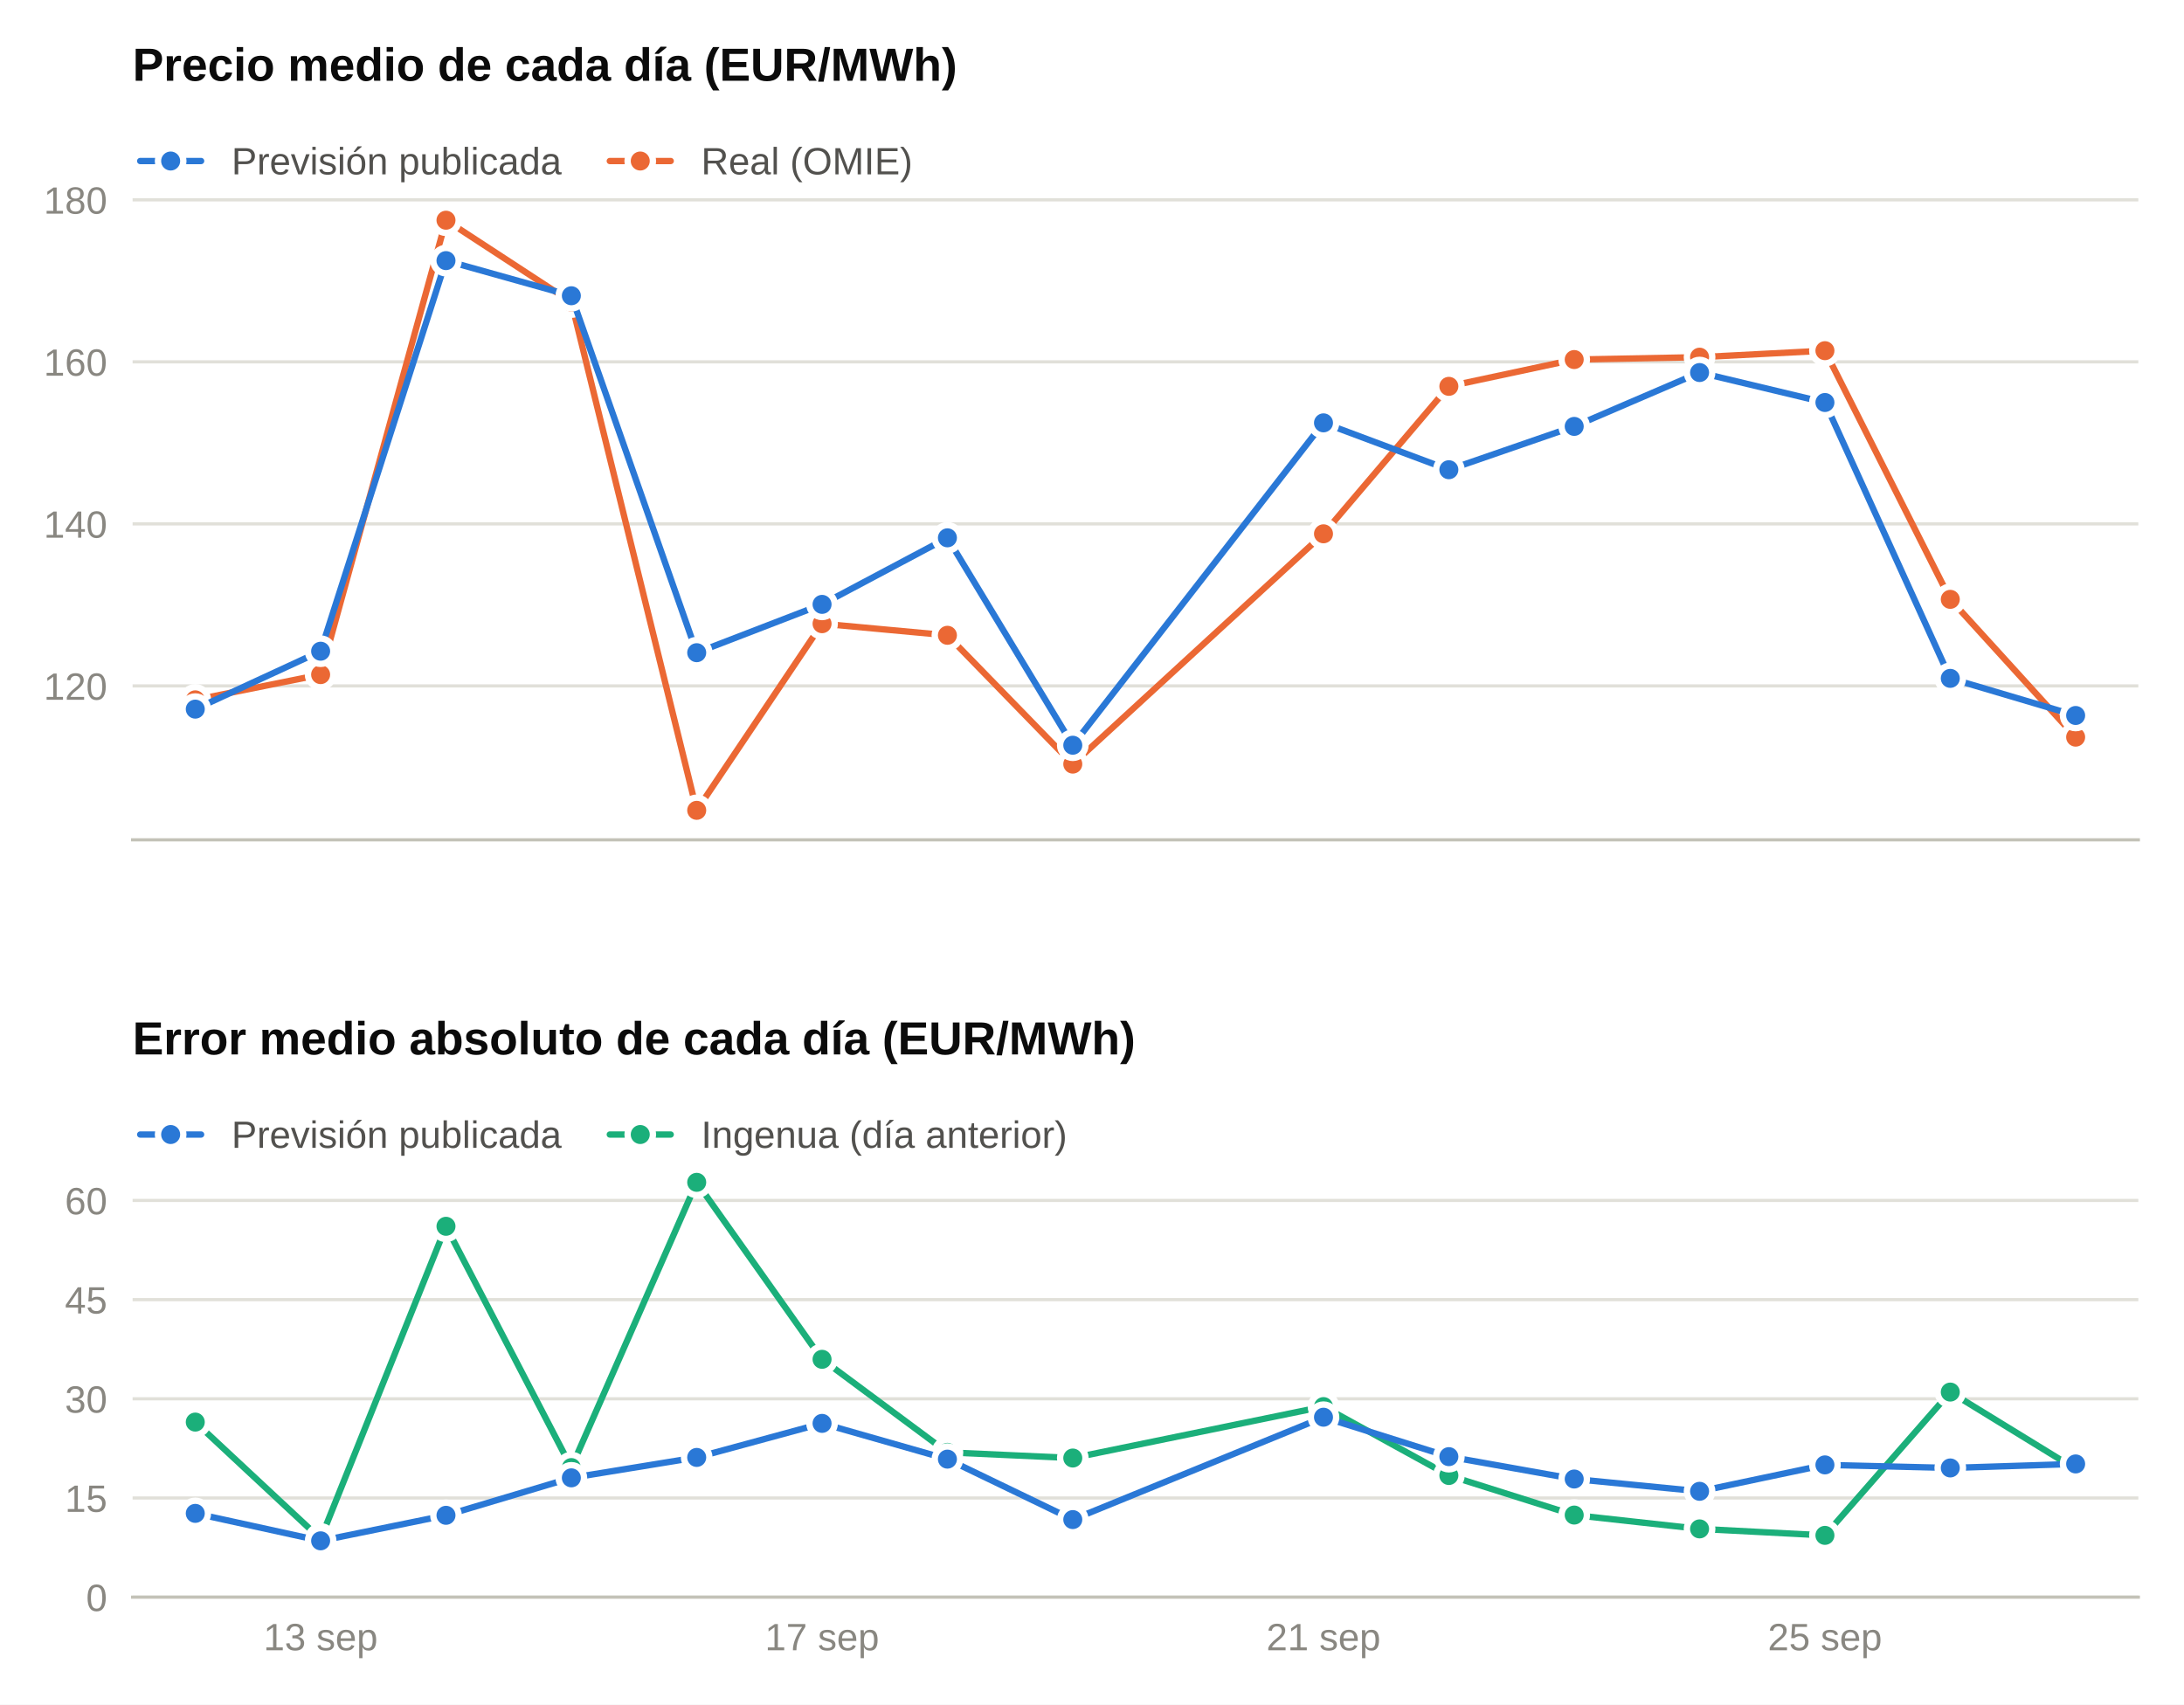
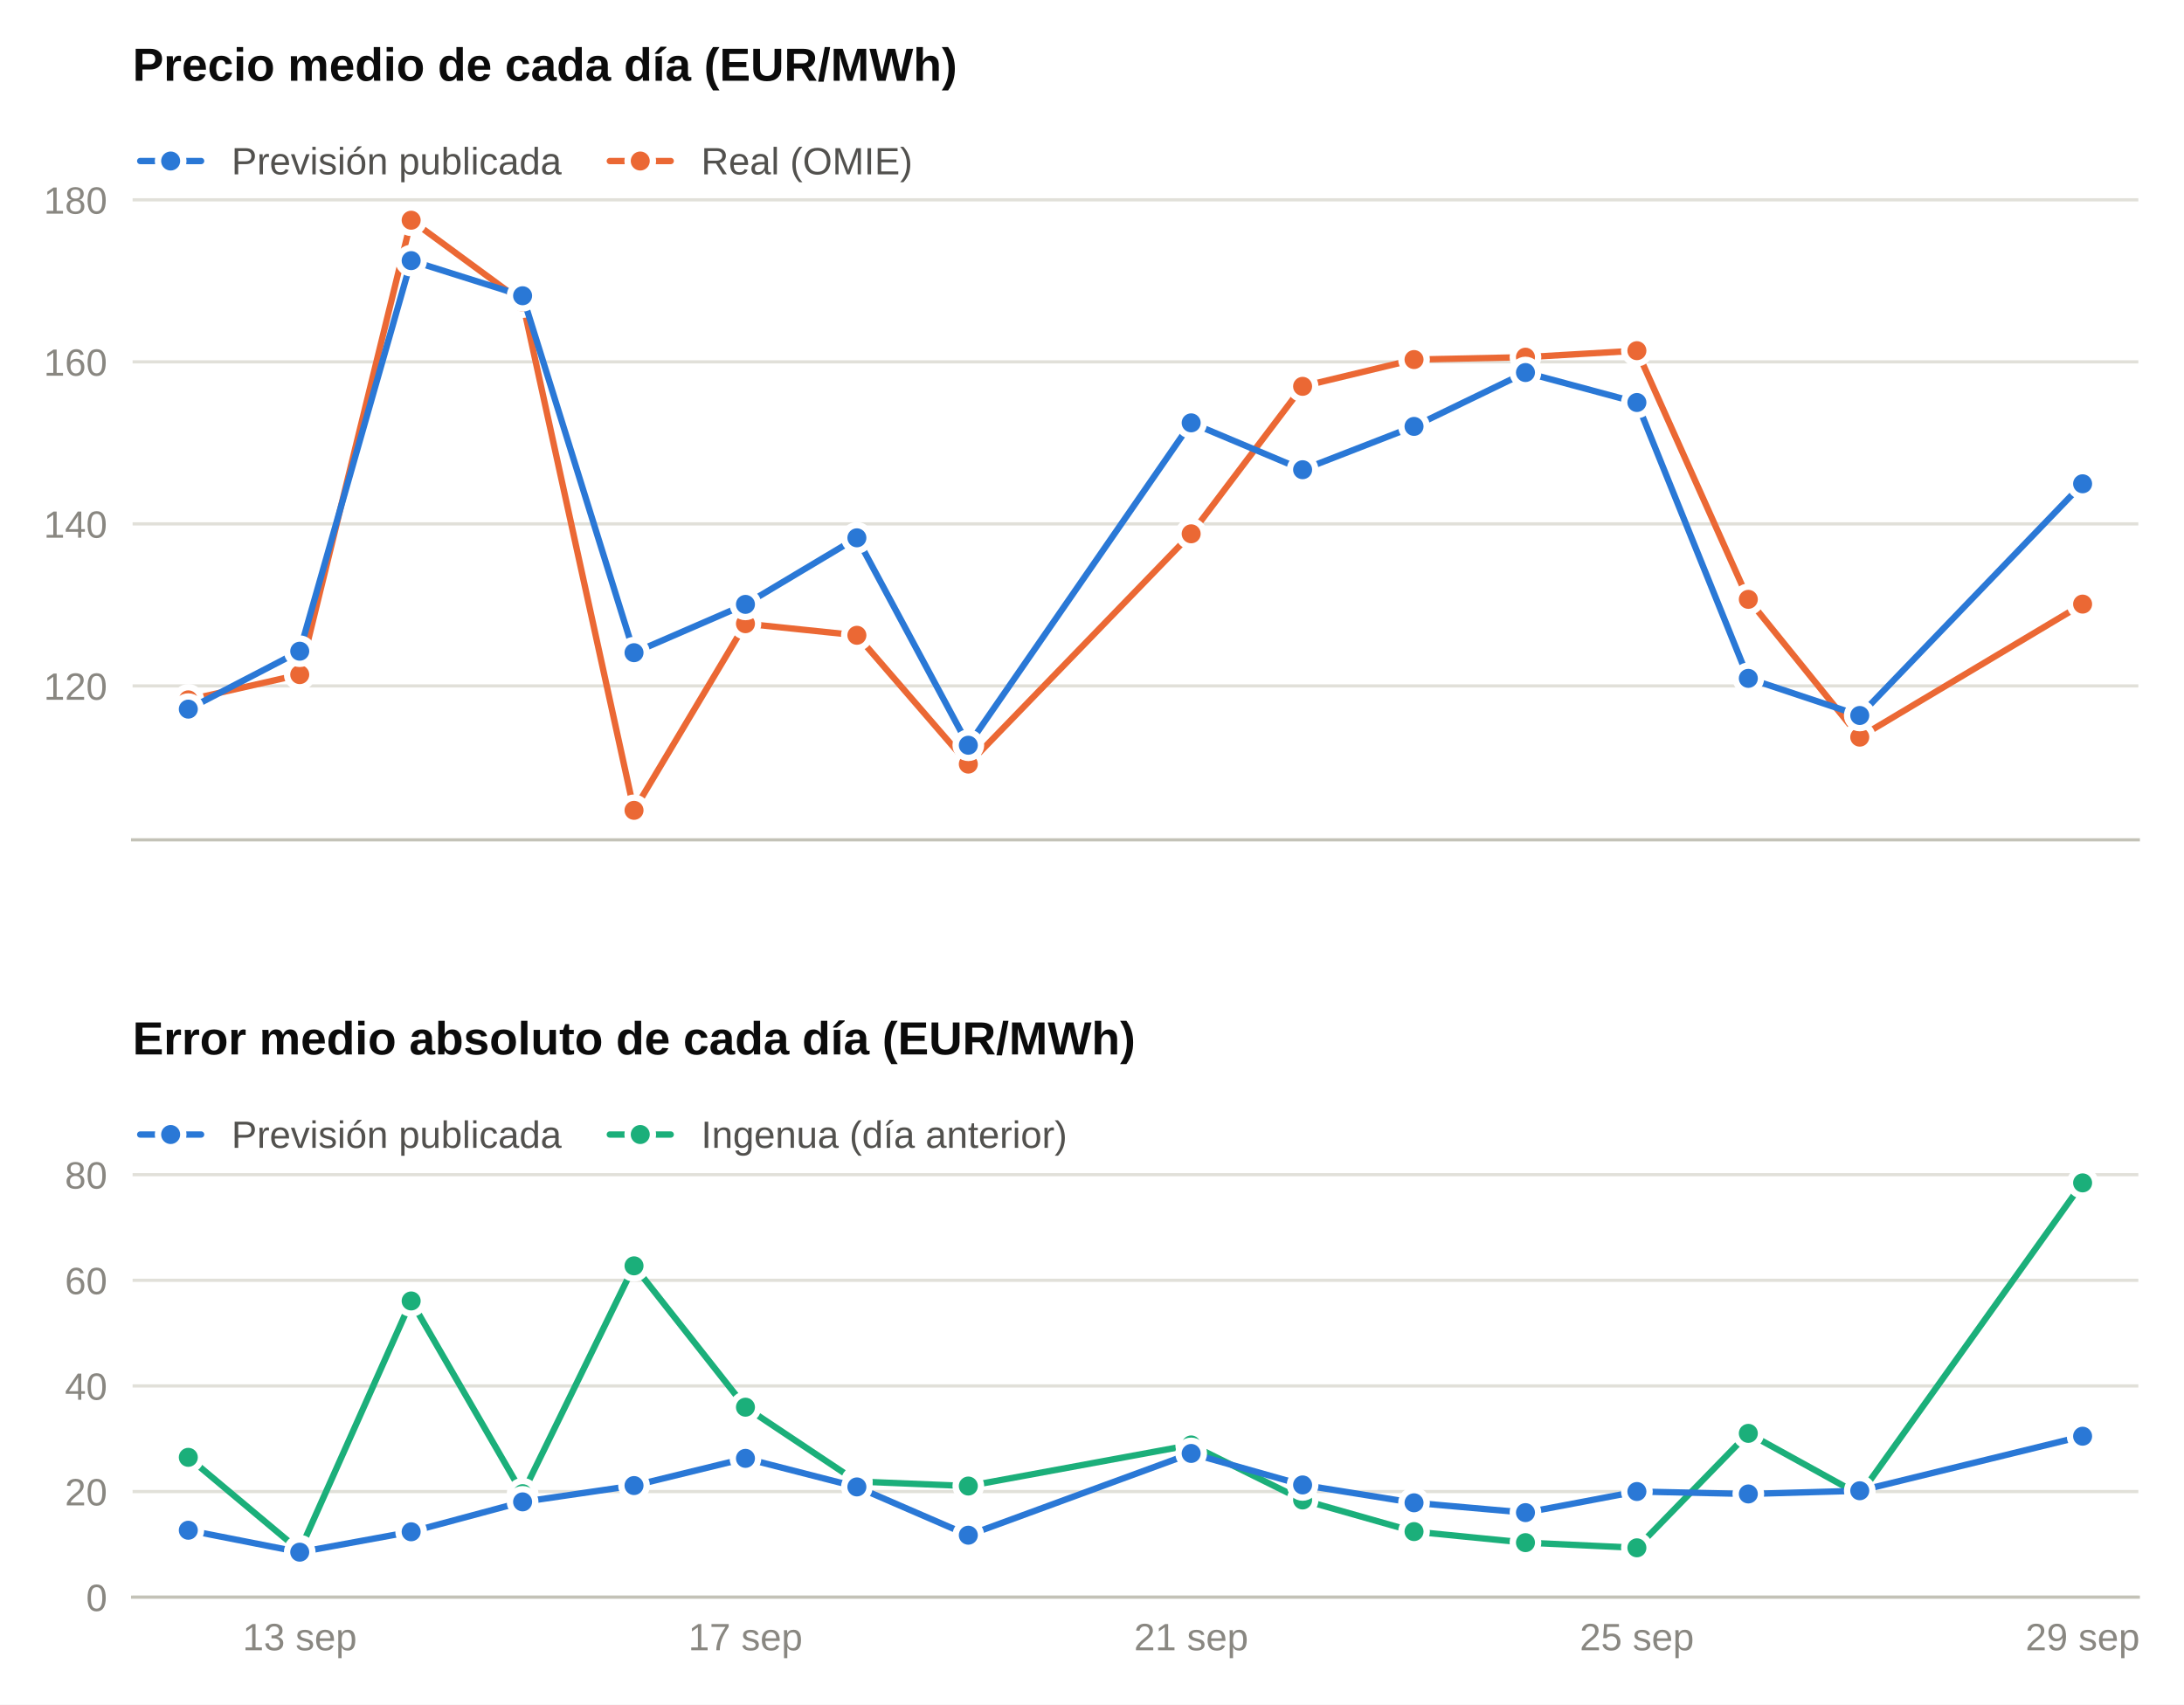
<svg xmlns="http://www.w3.org/2000/svg" xmlns:xlink="http://www.w3.org/1999/xlink" width="516.455pt" height="403.166pt" viewBox="0 0 516.455 403.166" version="1.1">
  <defs>
    <style type="text/css">*{stroke-linejoin: round; stroke-linecap: butt}</style>
  </defs>
  <g id="figure_1">
    <g id="patch_1">
      <path d="M 0 403.166  L 516.455 403.166  L 516.455 0  L 0 0  z " style="fill: #ffffff" />
    </g>
    <g id="axes_1">
      <g id="patch_2">
        <path d="M 31.355 198.629  L 505.655 198.629  L 505.655 45.103  L 31.355 45.103  z " style="fill: #ffffff" />
      </g>
      <g id="matplotlib.axis_1">
        <g id="xtick_1">
          <g id="line2d_1" />
        </g>
        <g id="xtick_2">
          <g id="line2d_2" />
        </g>
        <g id="xtick_3">
          <g id="line2d_3" />
        </g>
        <g id="xtick_4">
          <g id="line2d_4" />
        </g>
+         <g id="xtick_5">
+           <g id="line2d_5" />
+         </g>
      </g>
      <g id="matplotlib.axis_2">
        <g id="ytick_1">
-           <g id="line2d_5">
+           <g id="line2d_6">
            <path d="M 31.355 162.22  L 505.655 162.22  " clip-path="url(#pcca6787718)" style="fill: none; stroke: #e1e0d9; stroke-width: 0.75; stroke-linecap: square" />
          </g>
-           <g id="line2d_6" />
+           <g id="line2d_7" />
          <g id="text_1">
            <text style="font-size: 9px; font-family: 'Segoe UI', 'Helvetica Neue', 'Arial', 'DejaVu Sans', sans-serif; text-anchor: end; fill: #898781" x="25.355" y="165.496" transform="rotate(-0 25.35469 165.4962)">120</text>
          </g>
        </g>
        <g id="ytick_2">
-           <g id="line2d_7">
+           <g id="line2d_8">
            <path d="M 31.355 123.899  L 505.655 123.899  " clip-path="url(#pcca6787718)" style="fill: none; stroke: #e1e0d9; stroke-width: 0.75; stroke-linecap: square" />
          </g>
-           <g id="line2d_8" />
+           <g id="line2d_9" />
          <g id="text_2">
            <text style="font-size: 9px; font-family: 'Segoe UI', 'Helvetica Neue', 'Arial', 'DejaVu Sans', sans-serif; text-anchor: end; fill: #898781" x="25.355" y="127.176" transform="rotate(-0 25.35469 127.1756)">140</text>
          </g>
        </g>
        <g id="ytick_3">
-           <g id="line2d_9">
+           <g id="line2d_10">
            <path d="M 31.355 85.579  L 505.655 85.579  " clip-path="url(#pcca6787718)" style="fill: none; stroke: #e1e0d9; stroke-width: 0.75; stroke-linecap: square" />
          </g>
-           <g id="line2d_10" />
+           <g id="line2d_11" />
          <g id="text_3">
            <text style="font-size: 9px; font-family: 'Segoe UI', 'Helvetica Neue', 'Arial', 'DejaVu Sans', sans-serif; text-anchor: end; fill: #898781" x="25.355" y="88.855" transform="rotate(-0 25.35469 88.85491)">160</text>
          </g>
        </g>
        <g id="ytick_4">
-           <g id="line2d_11">
+           <g id="line2d_12">
            <path d="M 31.355 47.258  L 505.655 47.258  " clip-path="url(#pcca6787718)" style="fill: none; stroke: #e1e0d9; stroke-width: 0.75; stroke-linecap: square" />
          </g>
-           <g id="line2d_12" />
+           <g id="line2d_13" />
          <g id="text_4">
            <text style="font-size: 9px; font-family: 'Segoe UI', 'Helvetica Neue', 'Arial', 'DejaVu Sans', sans-serif; text-anchor: end; fill: #898781" x="25.355" y="50.534" transform="rotate(-0 25.35469 50.53425)">180</text>
          </g>
        </g>
      </g>
-       <g id="line2d_13">
-         <path d="M 46.177 165.52  L 75.82 159.552  L 105.464 52.082  L 135.108 71.443  L 164.752 191.651  L 194.395 147.512  L 224.039 150.251  L 253.683 180.716  L 312.97 126.25  L 342.614 91.373  L 372.258 85.035  L 401.902 84.476  L 431.545 82.939  L 461.189 141.75  L 490.833 174.339  " clip-path="url(#pcca6787718)" style="fill: none; stroke: #eb6834; stroke-width: 1.5; stroke-linecap: round" />
+       <g id="line2d_14">
+         <path d="M 44.53 165.52  L 70.88 159.552  L 97.23 52.082  L 123.58 71.443  L 149.93 191.651  L 176.28 147.512  L 202.63 150.251  L 228.98 180.716  L 281.68 126.25  L 308.03 91.373  L 334.38 85.035  L 360.73 84.476  L 387.08 82.939  L 413.43 141.75  L 439.78 174.339  L 492.48 142.875  " clip-path="url(#pcca6787718)" style="fill: none; stroke: #eb6834; stroke-width: 1.5; stroke-linecap: round" />
        <defs>
          <path id="m348eba89e2" d="M 0 3  C 0.796 3 1.559 2.684 2.121 2.121  C 2.684 1.559 3 0.796 3 0  C 3 -0.796 2.684 -1.559 2.121 -2.121  C 1.559 -2.684 0.796 -3 0 -3  C -0.796 -3 -1.559 -2.684 -2.121 -2.121  C -2.684 -1.559 -3 -0.796 -3 0  C -3 0.796 -2.684 1.559 -2.121 2.121  C -1.559 2.684 -0.796 3 0 3  z " style="stroke: #ffffff; stroke-width: 1.5" />
        </defs>
        <g clip-path="url(#pcca6787718)">
-           <use xlink:href="#m348eba89e2" x="46.177" y="165.52" style="fill: #eb6834; stroke: #ffffff; stroke-width: 1.5" />
-           <use xlink:href="#m348eba89e2" x="75.82" y="159.552" style="fill: #eb6834; stroke: #ffffff; stroke-width: 1.5" />
-           <use xlink:href="#m348eba89e2" x="105.464" y="52.082" style="fill: #eb6834; stroke: #ffffff; stroke-width: 1.5" />
-           <use xlink:href="#m348eba89e2" x="135.108" y="71.443" style="fill: #eb6834; stroke: #ffffff; stroke-width: 1.5" />
-           <use xlink:href="#m348eba89e2" x="164.752" y="191.651" style="fill: #eb6834; stroke: #ffffff; stroke-width: 1.5" />
-           <use xlink:href="#m348eba89e2" x="194.395" y="147.512" style="fill: #eb6834; stroke: #ffffff; stroke-width: 1.5" />
-           <use xlink:href="#m348eba89e2" x="224.039" y="150.251" style="fill: #eb6834; stroke: #ffffff; stroke-width: 1.5" />
-           <use xlink:href="#m348eba89e2" x="253.683" y="180.716" style="fill: #eb6834; stroke: #ffffff; stroke-width: 1.5" />
-           <use xlink:href="#m348eba89e2" x="312.97" y="126.25" style="fill: #eb6834; stroke: #ffffff; stroke-width: 1.5" />
-           <use xlink:href="#m348eba89e2" x="342.614" y="91.373" style="fill: #eb6834; stroke: #ffffff; stroke-width: 1.5" />
-           <use xlink:href="#m348eba89e2" x="372.258" y="85.035" style="fill: #eb6834; stroke: #ffffff; stroke-width: 1.5" />
-           <use xlink:href="#m348eba89e2" x="401.902" y="84.476" style="fill: #eb6834; stroke: #ffffff; stroke-width: 1.5" />
-           <use xlink:href="#m348eba89e2" x="431.545" y="82.939" style="fill: #eb6834; stroke: #ffffff; stroke-width: 1.5" />
-           <use xlink:href="#m348eba89e2" x="461.189" y="141.75" style="fill: #eb6834; stroke: #ffffff; stroke-width: 1.5" />
-           <use xlink:href="#m348eba89e2" x="490.833" y="174.339" style="fill: #eb6834; stroke: #ffffff; stroke-width: 1.5" />
+           <use xlink:href="#m348eba89e2" x="44.53" y="165.52" style="fill: #eb6834; stroke: #ffffff; stroke-width: 1.5" />
+           <use xlink:href="#m348eba89e2" x="70.88" y="159.552" style="fill: #eb6834; stroke: #ffffff; stroke-width: 1.5" />
+           <use xlink:href="#m348eba89e2" x="97.23" y="52.082" style="fill: #eb6834; stroke: #ffffff; stroke-width: 1.5" />
+           <use xlink:href="#m348eba89e2" x="123.58" y="71.443" style="fill: #eb6834; stroke: #ffffff; stroke-width: 1.5" />
+           <use xlink:href="#m348eba89e2" x="149.93" y="191.651" style="fill: #eb6834; stroke: #ffffff; stroke-width: 1.5" />
+           <use xlink:href="#m348eba89e2" x="176.28" y="147.512" style="fill: #eb6834; stroke: #ffffff; stroke-width: 1.5" />
+           <use xlink:href="#m348eba89e2" x="202.63" y="150.251" style="fill: #eb6834; stroke: #ffffff; stroke-width: 1.5" />
+           <use xlink:href="#m348eba89e2" x="228.98" y="180.716" style="fill: #eb6834; stroke: #ffffff; stroke-width: 1.5" />
+           <use xlink:href="#m348eba89e2" x="281.68" y="126.25" style="fill: #eb6834; stroke: #ffffff; stroke-width: 1.5" />
+           <use xlink:href="#m348eba89e2" x="308.03" y="91.373" style="fill: #eb6834; stroke: #ffffff; stroke-width: 1.5" />
+           <use xlink:href="#m348eba89e2" x="334.38" y="85.035" style="fill: #eb6834; stroke: #ffffff; stroke-width: 1.5" />
+           <use xlink:href="#m348eba89e2" x="360.73" y="84.476" style="fill: #eb6834; stroke: #ffffff; stroke-width: 1.5" />
+           <use xlink:href="#m348eba89e2" x="387.08" y="82.939" style="fill: #eb6834; stroke: #ffffff; stroke-width: 1.5" />
+           <use xlink:href="#m348eba89e2" x="413.43" y="141.75" style="fill: #eb6834; stroke: #ffffff; stroke-width: 1.5" />
+           <use xlink:href="#m348eba89e2" x="439.78" y="174.339" style="fill: #eb6834; stroke: #ffffff; stroke-width: 1.5" />
+           <use xlink:href="#m348eba89e2" x="492.48" y="142.875" style="fill: #eb6834; stroke: #ffffff; stroke-width: 1.5" />
        </g>
      </g>
      <g id="patch_3">
        <path d="M 31.355 198.629  L 505.655 198.629  " style="fill: none; stroke: #c3c2b7; stroke-width: 0.75; stroke-linejoin: miter; stroke-linecap: square" />
      </g>
-       <g id="line2d_14">
-         <path d="M 46.177 167.715  L 75.82 154.018  L 105.464 61.638  L 135.108 69.946  L 164.752 154.368  L 194.395 142.94  L 224.039 127.2  L 253.683 176.254  L 312.97 100.008  L 342.614 111.093  L 372.258 100.847  L 401.902 88.108  L 431.545 95.195  L 461.189 160.439  L 490.833 169.217  " clip-path="url(#pcca6787718)" style="fill: none; stroke: #2a78d6; stroke-width: 1.5; stroke-linecap: round" />
+       <g id="line2d_15">
+         <path d="M 44.53 167.715  L 70.88 154.018  L 97.23 61.638  L 123.58 69.946  L 149.93 154.368  L 176.28 142.94  L 202.63 127.2  L 228.98 176.254  L 281.68 100.008  L 308.03 111.093  L 334.38 100.847  L 360.73 88.108  L 387.08 95.195  L 413.43 160.439  L 439.78 169.217  L 492.48 114.418  " clip-path="url(#pcca6787718)" style="fill: none; stroke: #2a78d6; stroke-width: 1.5; stroke-linecap: round" />
        <defs>
          <path id="m79700483b9" d="M 0 3  C 0.796 3 1.559 2.684 2.121 2.121  C 2.684 1.559 3 0.796 3 0  C 3 -0.796 2.684 -1.559 2.121 -2.121  C 1.559 -2.684 0.796 -3 0 -3  C -0.796 -3 -1.559 -2.684 -2.121 -2.121  C -2.684 -1.559 -3 -0.796 -3 0  C -3 0.796 -2.684 1.559 -2.121 2.121  C -1.559 2.684 -0.796 3 0 3  z " style="stroke: #ffffff; stroke-width: 1.5" />
        </defs>
        <g clip-path="url(#pcca6787718)">
-           <use xlink:href="#m79700483b9" x="46.177" y="167.715" style="fill: #2a78d6; stroke: #ffffff; stroke-width: 1.5" />
-           <use xlink:href="#m79700483b9" x="75.82" y="154.018" style="fill: #2a78d6; stroke: #ffffff; stroke-width: 1.5" />
-           <use xlink:href="#m79700483b9" x="105.464" y="61.638" style="fill: #2a78d6; stroke: #ffffff; stroke-width: 1.5" />
-           <use xlink:href="#m79700483b9" x="135.108" y="69.946" style="fill: #2a78d6; stroke: #ffffff; stroke-width: 1.5" />
-           <use xlink:href="#m79700483b9" x="164.752" y="154.368" style="fill: #2a78d6; stroke: #ffffff; stroke-width: 1.5" />
-           <use xlink:href="#m79700483b9" x="194.395" y="142.94" style="fill: #2a78d6; stroke: #ffffff; stroke-width: 1.5" />
-           <use xlink:href="#m79700483b9" x="224.039" y="127.2" style="fill: #2a78d6; stroke: #ffffff; stroke-width: 1.5" />
-           <use xlink:href="#m79700483b9" x="253.683" y="176.254" style="fill: #2a78d6; stroke: #ffffff; stroke-width: 1.5" />
-           <use xlink:href="#m79700483b9" x="312.97" y="100.008" style="fill: #2a78d6; stroke: #ffffff; stroke-width: 1.5" />
-           <use xlink:href="#m79700483b9" x="342.614" y="111.093" style="fill: #2a78d6; stroke: #ffffff; stroke-width: 1.5" />
-           <use xlink:href="#m79700483b9" x="372.258" y="100.847" style="fill: #2a78d6; stroke: #ffffff; stroke-width: 1.5" />
-           <use xlink:href="#m79700483b9" x="401.902" y="88.108" style="fill: #2a78d6; stroke: #ffffff; stroke-width: 1.5" />
-           <use xlink:href="#m79700483b9" x="431.545" y="95.195" style="fill: #2a78d6; stroke: #ffffff; stroke-width: 1.5" />
-           <use xlink:href="#m79700483b9" x="461.189" y="160.439" style="fill: #2a78d6; stroke: #ffffff; stroke-width: 1.5" />
-           <use xlink:href="#m79700483b9" x="490.833" y="169.217" style="fill: #2a78d6; stroke: #ffffff; stroke-width: 1.5" />
+           <use xlink:href="#m79700483b9" x="44.53" y="167.715" style="fill: #2a78d6; stroke: #ffffff; stroke-width: 1.5" />
+           <use xlink:href="#m79700483b9" x="70.88" y="154.018" style="fill: #2a78d6; stroke: #ffffff; stroke-width: 1.5" />
+           <use xlink:href="#m79700483b9" x="97.23" y="61.638" style="fill: #2a78d6; stroke: #ffffff; stroke-width: 1.5" />
+           <use xlink:href="#m79700483b9" x="123.58" y="69.946" style="fill: #2a78d6; stroke: #ffffff; stroke-width: 1.5" />
+           <use xlink:href="#m79700483b9" x="149.93" y="154.368" style="fill: #2a78d6; stroke: #ffffff; stroke-width: 1.5" />
+           <use xlink:href="#m79700483b9" x="176.28" y="142.94" style="fill: #2a78d6; stroke: #ffffff; stroke-width: 1.5" />
+           <use xlink:href="#m79700483b9" x="202.63" y="127.2" style="fill: #2a78d6; stroke: #ffffff; stroke-width: 1.5" />
+           <use xlink:href="#m79700483b9" x="228.98" y="176.254" style="fill: #2a78d6; stroke: #ffffff; stroke-width: 1.5" />
+           <use xlink:href="#m79700483b9" x="281.68" y="100.008" style="fill: #2a78d6; stroke: #ffffff; stroke-width: 1.5" />
+           <use xlink:href="#m79700483b9" x="308.03" y="111.093" style="fill: #2a78d6; stroke: #ffffff; stroke-width: 1.5" />
+           <use xlink:href="#m79700483b9" x="334.38" y="100.847" style="fill: #2a78d6; stroke: #ffffff; stroke-width: 1.5" />
+           <use xlink:href="#m79700483b9" x="360.73" y="88.108" style="fill: #2a78d6; stroke: #ffffff; stroke-width: 1.5" />
+           <use xlink:href="#m79700483b9" x="387.08" y="95.195" style="fill: #2a78d6; stroke: #ffffff; stroke-width: 1.5" />
+           <use xlink:href="#m79700483b9" x="413.43" y="160.439" style="fill: #2a78d6; stroke: #ffffff; stroke-width: 1.5" />
+           <use xlink:href="#m79700483b9" x="439.78" y="169.217" style="fill: #2a78d6; stroke: #ffffff; stroke-width: 1.5" />
+           <use xlink:href="#m79700483b9" x="492.48" y="114.418" style="fill: #2a78d6; stroke: #ffffff; stroke-width: 1.5" />
        </g>
      </g>
      <g id="text_5">
        <text style="font-weight: 600; font-size: 11px; font-family: 'Segoe UI', 'Helvetica Neue', 'Arial', 'DejaVu Sans', sans-serif; text-anchor: start; fill: #0b0b0b" x="31.355" y="19.103" transform="rotate(-0 31.35469 19.10328)">Precio medio de cada día (EUR/MWh)</text>
      </g>
      <g id="legend_1">
-         <g id="line2d_15">
+         <g id="line2d_16">
          <path d="M 33.155 38.083  L 40.355 38.083  L 47.555 38.083  " style="fill: none; stroke: #2a78d6; stroke-width: 1.5; stroke-linecap: round" />
          <g>
            <use xlink:href="#m79700483b9" x="40.355" y="38.083" style="fill: #2a78d6; stroke: #ffffff; stroke-width: 1.5" />
          </g>
        </g>
        <g id="text_6">
          <text style="font-size: 9px; font-family: 'Segoe UI', 'Helvetica Neue', 'Arial', 'DejaVu Sans', sans-serif; text-anchor: start; fill: #52514e" x="54.755" y="41.233" transform="rotate(-0 54.75469 41.23328)">Previsión publicada</text>
        </g>
-         <g id="line2d_16">
+         <g id="line2d_17">
          <path d="M 144.203 38.083  L 151.403 38.083  L 158.603 38.083  " style="fill: none; stroke: #eb6834; stroke-width: 1.5; stroke-linecap: round" />
          <g>
            <use xlink:href="#m348eba89e2" x="151.403" y="38.083" style="fill: #eb6834; stroke: #ffffff; stroke-width: 1.5" />
          </g>
        </g>
        <g id="text_7">
          <text style="font-size: 9px; font-family: 'Segoe UI', 'Helvetica Neue', 'Arial', 'DejaVu Sans', sans-serif; text-anchor: start; fill: #52514e" x="165.803" y="41.233" transform="rotate(-0 165.8034 41.23328)">Real (OMIE)</text>
        </g>
      </g>
    </g>
    <g id="axes_2">
      <g id="patch_4">
        <path d="M 31.355 377.743  L 505.655 377.743  L 505.655 275.393  L 31.355 275.393  z " style="fill: #ffffff" />
      </g>
      <g id="matplotlib.axis_3">
-         <g id="xtick_5">
-           <g id="line2d_17" />
-           <g id="text_8">
-             <text style="font-size: 9px; font-family: 'Segoe UI', 'Helvetica Neue', 'Arial', 'DejaVu Sans', sans-serif; text-anchor: middle; fill: #898781" x="75.82" y="390.296" transform="rotate(-0 75.82031 390.2955)">13 sep</text>
-           </g>
-         </g>
        <g id="xtick_6">
          <g id="line2d_18" />
-           <g id="text_9">
-             <text style="font-size: 9px; font-family: 'Segoe UI', 'Helvetica Neue', 'Arial', 'DejaVu Sans', sans-serif; text-anchor: middle; fill: #898781" x="194.395" y="390.296" transform="rotate(-0 194.3953 390.2955)">17 sep</text>
+           <g id="text_8">
+             <text style="font-size: 9px; font-family: 'Segoe UI', 'Helvetica Neue', 'Arial', 'DejaVu Sans', sans-serif; text-anchor: middle; fill: #898781" x="70.88" y="390.296" transform="rotate(-0 70.87969 390.2955)">13 sep</text>
          </g>
        </g>
        <g id="xtick_7">
          <g id="line2d_19" />
-           <g id="text_10">
-             <text style="font-size: 9px; font-family: 'Segoe UI', 'Helvetica Neue', 'Arial', 'DejaVu Sans', sans-serif; text-anchor: middle; fill: #898781" x="312.97" y="390.296" transform="rotate(-0 312.9703 390.2955)">21 sep</text>
+           <g id="text_9">
+             <text style="font-size: 9px; font-family: 'Segoe UI', 'Helvetica Neue', 'Arial', 'DejaVu Sans', sans-serif; text-anchor: middle; fill: #898781" x="176.28" y="390.296" transform="rotate(-0 176.2797 390.2955)">17 sep</text>
          </g>
        </g>
        <g id="xtick_8">
          <g id="line2d_20" />
+           <g id="text_10">
+             <text style="font-size: 9px; font-family: 'Segoe UI', 'Helvetica Neue', 'Arial', 'DejaVu Sans', sans-serif; text-anchor: middle; fill: #898781" x="281.68" y="390.296" transform="rotate(-0 281.6797 390.2955)">21 sep</text>
+           </g>
+         </g>
+         <g id="xtick_9">
+           <g id="line2d_21" />
          <g id="text_11">
-             <text style="font-size: 9px; font-family: 'Segoe UI', 'Helvetica Neue', 'Arial', 'DejaVu Sans', sans-serif; text-anchor: middle; fill: #898781" x="431.545" y="390.296" transform="rotate(-0 431.5453 390.2955)">25 sep</text>
+             <text style="font-size: 9px; font-family: 'Segoe UI', 'Helvetica Neue', 'Arial', 'DejaVu Sans', sans-serif; text-anchor: middle; fill: #898781" x="387.08" y="390.296" transform="rotate(-0 387.0797 390.2955)">25 sep</text>
+           </g>
+         </g>
+         <g id="xtick_10">
+           <g id="line2d_22" />
+           <g id="text_12">
+             <text style="font-size: 9px; font-family: 'Segoe UI', 'Helvetica Neue', 'Arial', 'DejaVu Sans', sans-serif; text-anchor: middle; fill: #898781" x="492.48" y="390.296" transform="rotate(-0 492.4797 390.2955)">29 sep</text>
          </g>
        </g>
      </g>
      <g id="matplotlib.axis_4">
        <g id="ytick_5">
-           <g id="line2d_21">
+           <g id="line2d_23">
            <path d="M 31.355 377.743  L 505.655 377.743  " clip-path="url(#pa7844a86a4)" style="fill: none; stroke: #e1e0d9; stroke-width: 0.75; stroke-linecap: square" />
-           </g>
-           <g id="line2d_22" />
-           <g id="text_12">
-             <text style="font-size: 9px; font-family: 'Segoe UI', 'Helvetica Neue', 'Arial', 'DejaVu Sans', sans-serif; text-anchor: end; fill: #898781" x="25.355" y="381.019" transform="rotate(-0 25.35469 381.0194)">0</text>
-           </g>
-         </g>
-         <g id="ytick_6">
-           <g id="line2d_23">
-             <path d="M 31.355 354.286  L 505.655 354.286  " clip-path="url(#pa7844a86a4)" style="fill: none; stroke: #e1e0d9; stroke-width: 0.75; stroke-linecap: square" />
          </g>
          <g id="line2d_24" />
          <g id="text_13">
-             <text style="font-size: 9px; font-family: 'Segoe UI', 'Helvetica Neue', 'Arial', 'DejaVu Sans', sans-serif; text-anchor: end; fill: #898781" x="25.355" y="357.562" transform="rotate(-0 25.35469 357.562)">15</text>
-           </g>
-         </g>
-         <g id="ytick_7">
+             <text style="font-size: 9px; font-family: 'Segoe UI', 'Helvetica Neue', 'Arial', 'DejaVu Sans', sans-serif; text-anchor: end; fill: #898781" x="25.355" y="381.019" transform="rotate(-0 25.35469 381.0194)">0</text>
+           </g>
+         </g>
+         <g id="ytick_6">
          <g id="line2d_25">
-             <path d="M 31.355 330.828  L 505.655 330.828  " clip-path="url(#pa7844a86a4)" style="fill: none; stroke: #e1e0d9; stroke-width: 0.75; stroke-linecap: square" />
+             <path d="M 31.355 352.763  L 505.655 352.763  " clip-path="url(#pa7844a86a4)" style="fill: none; stroke: #e1e0d9; stroke-width: 0.75; stroke-linecap: square" />
          </g>
          <g id="line2d_26" />
          <g id="text_14">
-             <text style="font-size: 9px; font-family: 'Segoe UI', 'Helvetica Neue', 'Arial', 'DejaVu Sans', sans-serif; text-anchor: end; fill: #898781" x="25.355" y="334.105" transform="rotate(-0 25.35469 334.1046)">30</text>
-           </g>
-         </g>
-         <g id="ytick_8">
+             <text style="font-size: 9px; font-family: 'Segoe UI', 'Helvetica Neue', 'Arial', 'DejaVu Sans', sans-serif; text-anchor: end; fill: #898781" x="25.355" y="356.039" transform="rotate(-0 25.35469 356.0392)">20</text>
+           </g>
+         </g>
+         <g id="ytick_7">
          <g id="line2d_27">
-             <path d="M 31.355 307.371  L 505.655 307.371  " clip-path="url(#pa7844a86a4)" style="fill: none; stroke: #e1e0d9; stroke-width: 0.75; stroke-linecap: square" />
+             <path d="M 31.355 327.783  L 505.655 327.783  " clip-path="url(#pa7844a86a4)" style="fill: none; stroke: #e1e0d9; stroke-width: 0.75; stroke-linecap: square" />
          </g>
          <g id="line2d_28" />
          <g id="text_15">
-             <text style="font-size: 9px; font-family: 'Segoe UI', 'Helvetica Neue', 'Arial', 'DejaVu Sans', sans-serif; text-anchor: end; fill: #898781" x="25.355" y="310.647" transform="rotate(-0 25.35469 310.6472)">45</text>
-           </g>
-         </g>
-         <g id="ytick_9">
+             <text style="font-size: 9px; font-family: 'Segoe UI', 'Helvetica Neue', 'Arial', 'DejaVu Sans', sans-serif; text-anchor: end; fill: #898781" x="25.355" y="331.059" transform="rotate(-0 25.35469 331.059)">40</text>
+           </g>
+         </g>
+         <g id="ytick_8">
          <g id="line2d_29">
-             <path d="M 31.355 283.914  L 505.655 283.914  " clip-path="url(#pa7844a86a4)" style="fill: none; stroke: #e1e0d9; stroke-width: 0.75; stroke-linecap: square" />
+             <path d="M 31.355 302.803  L 505.655 302.803  " clip-path="url(#pa7844a86a4)" style="fill: none; stroke: #e1e0d9; stroke-width: 0.75; stroke-linecap: square" />
          </g>
          <g id="line2d_30" />
          <g id="text_16">
-             <text style="font-size: 9px; font-family: 'Segoe UI', 'Helvetica Neue', 'Arial', 'DejaVu Sans', sans-serif; text-anchor: end; fill: #898781" x="25.355" y="287.19" transform="rotate(-0 25.35469 287.1898)">60</text>
-           </g>
-         </g>
-       </g>
-       <g id="line2d_31">
-         <path d="M 46.177 336.338  L 75.82 363.971  L 105.464 290.029  L 135.108 347.095  L 164.752 279.632  L 194.395 321.49  L 224.039 343.494  L 253.683 344.837  L 312.97 332.669  L 342.614 348.968  L 372.258 358.326  L 401.902 361.598  L 431.545 363.13  L 461.189 329.239  L 490.833 347.434  " clip-path="url(#pa7844a86a4)" style="fill: none; stroke: #1baf7a; stroke-width: 1.5; stroke-linecap: round" />
+             <text style="font-size: 9px; font-family: 'Segoe UI', 'Helvetica Neue', 'Arial', 'DejaVu Sans', sans-serif; text-anchor: end; fill: #898781" x="25.355" y="306.079" transform="rotate(-0 25.35469 306.0788)">60</text>
+           </g>
+         </g>
+         <g id="ytick_9">
+           <g id="line2d_31">
+             <path d="M 31.355 277.822  L 505.655 277.822  " clip-path="url(#pa7844a86a4)" style="fill: none; stroke: #e1e0d9; stroke-width: 0.75; stroke-linecap: square" />
+           </g>
+           <g id="line2d_32" />
+           <g id="text_17">
+             <text style="font-size: 9px; font-family: 'Segoe UI', 'Helvetica Neue', 'Arial', 'DejaVu Sans', sans-serif; text-anchor: end; fill: #898781" x="25.355" y="281.099" transform="rotate(-0 25.35469 281.0986)">80</text>
+           </g>
+         </g>
+       </g>
+       <g id="line2d_33">
+         <path d="M 44.53 344.673  L 70.88 366.743  L 97.23 307.687  L 123.58 353.265  L 149.93 299.383  L 176.28 332.814  L 202.63 350.389  L 228.98 351.461  L 281.68 341.743  L 308.03 354.761  L 334.38 362.235  L 360.73 364.848  L 387.08 366.072  L 413.43 339.004  L 439.78 353.535  L 492.48 279.76  " clip-path="url(#pa7844a86a4)" style="fill: none; stroke: #1baf7a; stroke-width: 1.5; stroke-linecap: round" />
        <defs>
          <path id="m23fb859ee0" d="M 0 3  C 0.796 3 1.559 2.684 2.121 2.121  C 2.684 1.559 3 0.796 3 0  C 3 -0.796 2.684 -1.559 2.121 -2.121  C 1.559 -2.684 0.796 -3 0 -3  C -0.796 -3 -1.559 -2.684 -2.121 -2.121  C -2.684 -1.559 -3 -0.796 -3 0  C -3 0.796 -2.684 1.559 -2.121 2.121  C -1.559 2.684 -0.796 3 0 3  z " style="stroke: #ffffff; stroke-width: 1.5" />
        </defs>
        <g clip-path="url(#pa7844a86a4)">
-           <use xlink:href="#m23fb859ee0" x="46.177" y="336.338" style="fill: #1baf7a; stroke: #ffffff; stroke-width: 1.5" />
-           <use xlink:href="#m23fb859ee0" x="75.82" y="363.971" style="fill: #1baf7a; stroke: #ffffff; stroke-width: 1.5" />
-           <use xlink:href="#m23fb859ee0" x="105.464" y="290.029" style="fill: #1baf7a; stroke: #ffffff; stroke-width: 1.5" />
-           <use xlink:href="#m23fb859ee0" x="135.108" y="347.095" style="fill: #1baf7a; stroke: #ffffff; stroke-width: 1.5" />
-           <use xlink:href="#m23fb859ee0" x="164.752" y="279.632" style="fill: #1baf7a; stroke: #ffffff; stroke-width: 1.5" />
-           <use xlink:href="#m23fb859ee0" x="194.395" y="321.49" style="fill: #1baf7a; stroke: #ffffff; stroke-width: 1.5" />
-           <use xlink:href="#m23fb859ee0" x="224.039" y="343.494" style="fill: #1baf7a; stroke: #ffffff; stroke-width: 1.5" />
-           <use xlink:href="#m23fb859ee0" x="253.683" y="344.837" style="fill: #1baf7a; stroke: #ffffff; stroke-width: 1.5" />
-           <use xlink:href="#m23fb859ee0" x="312.97" y="332.669" style="fill: #1baf7a; stroke: #ffffff; stroke-width: 1.5" />
-           <use xlink:href="#m23fb859ee0" x="342.614" y="348.968" style="fill: #1baf7a; stroke: #ffffff; stroke-width: 1.5" />
-           <use xlink:href="#m23fb859ee0" x="372.258" y="358.326" style="fill: #1baf7a; stroke: #ffffff; stroke-width: 1.5" />
-           <use xlink:href="#m23fb859ee0" x="401.902" y="361.598" style="fill: #1baf7a; stroke: #ffffff; stroke-width: 1.5" />
-           <use xlink:href="#m23fb859ee0" x="431.545" y="363.13" style="fill: #1baf7a; stroke: #ffffff; stroke-width: 1.5" />
-           <use xlink:href="#m23fb859ee0" x="461.189" y="329.239" style="fill: #1baf7a; stroke: #ffffff; stroke-width: 1.5" />
-           <use xlink:href="#m23fb859ee0" x="490.833" y="347.434" style="fill: #1baf7a; stroke: #ffffff; stroke-width: 1.5" />
+           <use xlink:href="#m23fb859ee0" x="44.53" y="344.673" style="fill: #1baf7a; stroke: #ffffff; stroke-width: 1.5" />
+           <use xlink:href="#m23fb859ee0" x="70.88" y="366.743" style="fill: #1baf7a; stroke: #ffffff; stroke-width: 1.5" />
+           <use xlink:href="#m23fb859ee0" x="97.23" y="307.687" style="fill: #1baf7a; stroke: #ffffff; stroke-width: 1.5" />
+           <use xlink:href="#m23fb859ee0" x="123.58" y="353.265" style="fill: #1baf7a; stroke: #ffffff; stroke-width: 1.5" />
+           <use xlink:href="#m23fb859ee0" x="149.93" y="299.383" style="fill: #1baf7a; stroke: #ffffff; stroke-width: 1.5" />
+           <use xlink:href="#m23fb859ee0" x="176.28" y="332.814" style="fill: #1baf7a; stroke: #ffffff; stroke-width: 1.5" />
+           <use xlink:href="#m23fb859ee0" x="202.63" y="350.389" style="fill: #1baf7a; stroke: #ffffff; stroke-width: 1.5" />
+           <use xlink:href="#m23fb859ee0" x="228.98" y="351.461" style="fill: #1baf7a; stroke: #ffffff; stroke-width: 1.5" />
+           <use xlink:href="#m23fb859ee0" x="281.68" y="341.743" style="fill: #1baf7a; stroke: #ffffff; stroke-width: 1.5" />
+           <use xlink:href="#m23fb859ee0" x="308.03" y="354.761" style="fill: #1baf7a; stroke: #ffffff; stroke-width: 1.5" />
+           <use xlink:href="#m23fb859ee0" x="334.38" y="362.235" style="fill: #1baf7a; stroke: #ffffff; stroke-width: 1.5" />
+           <use xlink:href="#m23fb859ee0" x="360.73" y="364.848" style="fill: #1baf7a; stroke: #ffffff; stroke-width: 1.5" />
+           <use xlink:href="#m23fb859ee0" x="387.08" y="366.072" style="fill: #1baf7a; stroke: #ffffff; stroke-width: 1.5" />
+           <use xlink:href="#m23fb859ee0" x="413.43" y="339.004" style="fill: #1baf7a; stroke: #ffffff; stroke-width: 1.5" />
+           <use xlink:href="#m23fb859ee0" x="439.78" y="353.535" style="fill: #1baf7a; stroke: #ffffff; stroke-width: 1.5" />
+           <use xlink:href="#m23fb859ee0" x="492.48" y="279.76" style="fill: #1baf7a; stroke: #ffffff; stroke-width: 1.5" />
        </g>
      </g>
      <g id="patch_5">
        <path d="M 31.355 377.743  L 505.655 377.743  " style="fill: none; stroke: #c3c2b7; stroke-width: 0.75; stroke-linejoin: miter; stroke-linecap: square" />
      </g>
-       <g id="line2d_32">
-         <path d="M 46.177 357.928  L 75.82 364.42  L 105.464 358.384  L 135.108 349.524  L 164.752 344.695  L 194.395 336.642  L 224.039 345.098  L 253.683 359.395  L 312.97 335.185  L 342.614 344.511  L 372.258 349.801  L 401.902 352.708  L 431.545 346.46  L 461.189 347.183  L 490.833 346.234  " clip-path="url(#pa7844a86a4)" style="fill: none; stroke: #2a78d6; stroke-width: 1.5; stroke-linecap: round" />
+       <g id="line2d_34">
+         <path d="M 44.53 361.917  L 70.88 367.102  L 97.23 362.281  L 123.58 355.205  L 149.93 351.348  L 176.28 344.916  L 202.63 351.67  L 228.98 363.089  L 281.68 343.753  L 308.03 351.201  L 334.38 355.426  L 360.73 357.748  L 387.08 352.758  L 413.43 353.335  L 439.78 352.577  L 492.48 339.676  " clip-path="url(#pa7844a86a4)" style="fill: none; stroke: #2a78d6; stroke-width: 1.5; stroke-linecap: round" />
        <g clip-path="url(#pa7844a86a4)">
-           <use xlink:href="#m79700483b9" x="46.177" y="357.928" style="fill: #2a78d6; stroke: #ffffff; stroke-width: 1.5" />
-           <use xlink:href="#m79700483b9" x="75.82" y="364.42" style="fill: #2a78d6; stroke: #ffffff; stroke-width: 1.5" />
-           <use xlink:href="#m79700483b9" x="105.464" y="358.384" style="fill: #2a78d6; stroke: #ffffff; stroke-width: 1.5" />
-           <use xlink:href="#m79700483b9" x="135.108" y="349.524" style="fill: #2a78d6; stroke: #ffffff; stroke-width: 1.5" />
-           <use xlink:href="#m79700483b9" x="164.752" y="344.695" style="fill: #2a78d6; stroke: #ffffff; stroke-width: 1.5" />
-           <use xlink:href="#m79700483b9" x="194.395" y="336.642" style="fill: #2a78d6; stroke: #ffffff; stroke-width: 1.5" />
-           <use xlink:href="#m79700483b9" x="224.039" y="345.098" style="fill: #2a78d6; stroke: #ffffff; stroke-width: 1.5" />
-           <use xlink:href="#m79700483b9" x="253.683" y="359.395" style="fill: #2a78d6; stroke: #ffffff; stroke-width: 1.5" />
-           <use xlink:href="#m79700483b9" x="312.97" y="335.185" style="fill: #2a78d6; stroke: #ffffff; stroke-width: 1.5" />
-           <use xlink:href="#m79700483b9" x="342.614" y="344.511" style="fill: #2a78d6; stroke: #ffffff; stroke-width: 1.5" />
-           <use xlink:href="#m79700483b9" x="372.258" y="349.801" style="fill: #2a78d6; stroke: #ffffff; stroke-width: 1.5" />
-           <use xlink:href="#m79700483b9" x="401.902" y="352.708" style="fill: #2a78d6; stroke: #ffffff; stroke-width: 1.5" />
-           <use xlink:href="#m79700483b9" x="431.545" y="346.46" style="fill: #2a78d6; stroke: #ffffff; stroke-width: 1.5" />
-           <use xlink:href="#m79700483b9" x="461.189" y="347.183" style="fill: #2a78d6; stroke: #ffffff; stroke-width: 1.5" />
-           <use xlink:href="#m79700483b9" x="490.833" y="346.234" style="fill: #2a78d6; stroke: #ffffff; stroke-width: 1.5" />
-         </g>
-       </g>
-       <g id="text_17">
+           <use xlink:href="#m79700483b9" x="44.53" y="361.917" style="fill: #2a78d6; stroke: #ffffff; stroke-width: 1.5" />
+           <use xlink:href="#m79700483b9" x="70.88" y="367.102" style="fill: #2a78d6; stroke: #ffffff; stroke-width: 1.5" />
+           <use xlink:href="#m79700483b9" x="97.23" y="362.281" style="fill: #2a78d6; stroke: #ffffff; stroke-width: 1.5" />
+           <use xlink:href="#m79700483b9" x="123.58" y="355.205" style="fill: #2a78d6; stroke: #ffffff; stroke-width: 1.5" />
+           <use xlink:href="#m79700483b9" x="149.93" y="351.348" style="fill: #2a78d6; stroke: #ffffff; stroke-width: 1.5" />
+           <use xlink:href="#m79700483b9" x="176.28" y="344.916" style="fill: #2a78d6; stroke: #ffffff; stroke-width: 1.5" />
+           <use xlink:href="#m79700483b9" x="202.63" y="351.67" style="fill: #2a78d6; stroke: #ffffff; stroke-width: 1.5" />
+           <use xlink:href="#m79700483b9" x="228.98" y="363.089" style="fill: #2a78d6; stroke: #ffffff; stroke-width: 1.5" />
+           <use xlink:href="#m79700483b9" x="281.68" y="343.753" style="fill: #2a78d6; stroke: #ffffff; stroke-width: 1.5" />
+           <use xlink:href="#m79700483b9" x="308.03" y="351.201" style="fill: #2a78d6; stroke: #ffffff; stroke-width: 1.5" />
+           <use xlink:href="#m79700483b9" x="334.38" y="355.426" style="fill: #2a78d6; stroke: #ffffff; stroke-width: 1.5" />
+           <use xlink:href="#m79700483b9" x="360.73" y="357.748" style="fill: #2a78d6; stroke: #ffffff; stroke-width: 1.5" />
+           <use xlink:href="#m79700483b9" x="387.08" y="352.758" style="fill: #2a78d6; stroke: #ffffff; stroke-width: 1.5" />
+           <use xlink:href="#m79700483b9" x="413.43" y="353.335" style="fill: #2a78d6; stroke: #ffffff; stroke-width: 1.5" />
+           <use xlink:href="#m79700483b9" x="439.78" y="352.577" style="fill: #2a78d6; stroke: #ffffff; stroke-width: 1.5" />
+           <use xlink:href="#m79700483b9" x="492.48" y="339.676" style="fill: #2a78d6; stroke: #ffffff; stroke-width: 1.5" />
+         </g>
+       </g>
+       <g id="text_18">
        <text style="font-weight: 600; font-size: 11px; font-family: 'Segoe UI', 'Helvetica Neue', 'Arial', 'DejaVu Sans', sans-serif; text-anchor: start; fill: #0b0b0b" x="31.355" y="249.393" transform="rotate(-0 31.35469 249.3925)">Error medio absoluto de cada día (EUR/MWh)</text>
      </g>
      <g id="legend_2">
-         <g id="line2d_33">
+         <g id="line2d_35">
          <path d="M 33.155 268.325  L 40.355 268.325  L 47.555 268.325  " style="fill: none; stroke: #2a78d6; stroke-width: 1.5; stroke-linecap: round" />
          <g>
            <use xlink:href="#m79700483b9" x="40.355" y="268.325" style="fill: #2a78d6; stroke: #ffffff; stroke-width: 1.5" />
          </g>
        </g>
-         <g id="text_18">
+         <g id="text_19">
          <text style="font-size: 9px; font-family: 'Segoe UI', 'Helvetica Neue', 'Arial', 'DejaVu Sans', sans-serif; text-anchor: start; fill: #52514e" x="54.755" y="271.475" transform="rotate(-0 54.75469 271.4747)">Previsión publicada</text>
        </g>
-         <g id="line2d_34">
+         <g id="line2d_36">
          <path d="M 144.203 268.325  L 151.403 268.325  L 158.603 268.325  " style="fill: none; stroke: #1baf7a; stroke-width: 1.5; stroke-linecap: round" />
          <g>
            <use xlink:href="#m23fb859ee0" x="151.403" y="268.325" style="fill: #1baf7a; stroke: #ffffff; stroke-width: 1.5" />
          </g>
        </g>
-         <g id="text_19">
+         <g id="text_20">
          <text style="font-size: 9px; font-family: 'Segoe UI', 'Helvetica Neue', 'Arial', 'DejaVu Sans', sans-serif; text-anchor: start; fill: #52514e" x="165.803" y="271.475" transform="rotate(-0 165.8034 271.4747)">Ingenua (día anterior)</text>
        </g>
      </g>
    </g>
  </g>
  <defs>
    <clipPath id="pcca6787718">
      <rect x="31.355" y="45.103" width="474.3" height="153.526" />
    </clipPath>
    <clipPath id="pa7844a86a4">
      <rect x="31.355" y="275.393" width="474.3" height="102.351" />
    </clipPath>
  </defs>
</svg>
